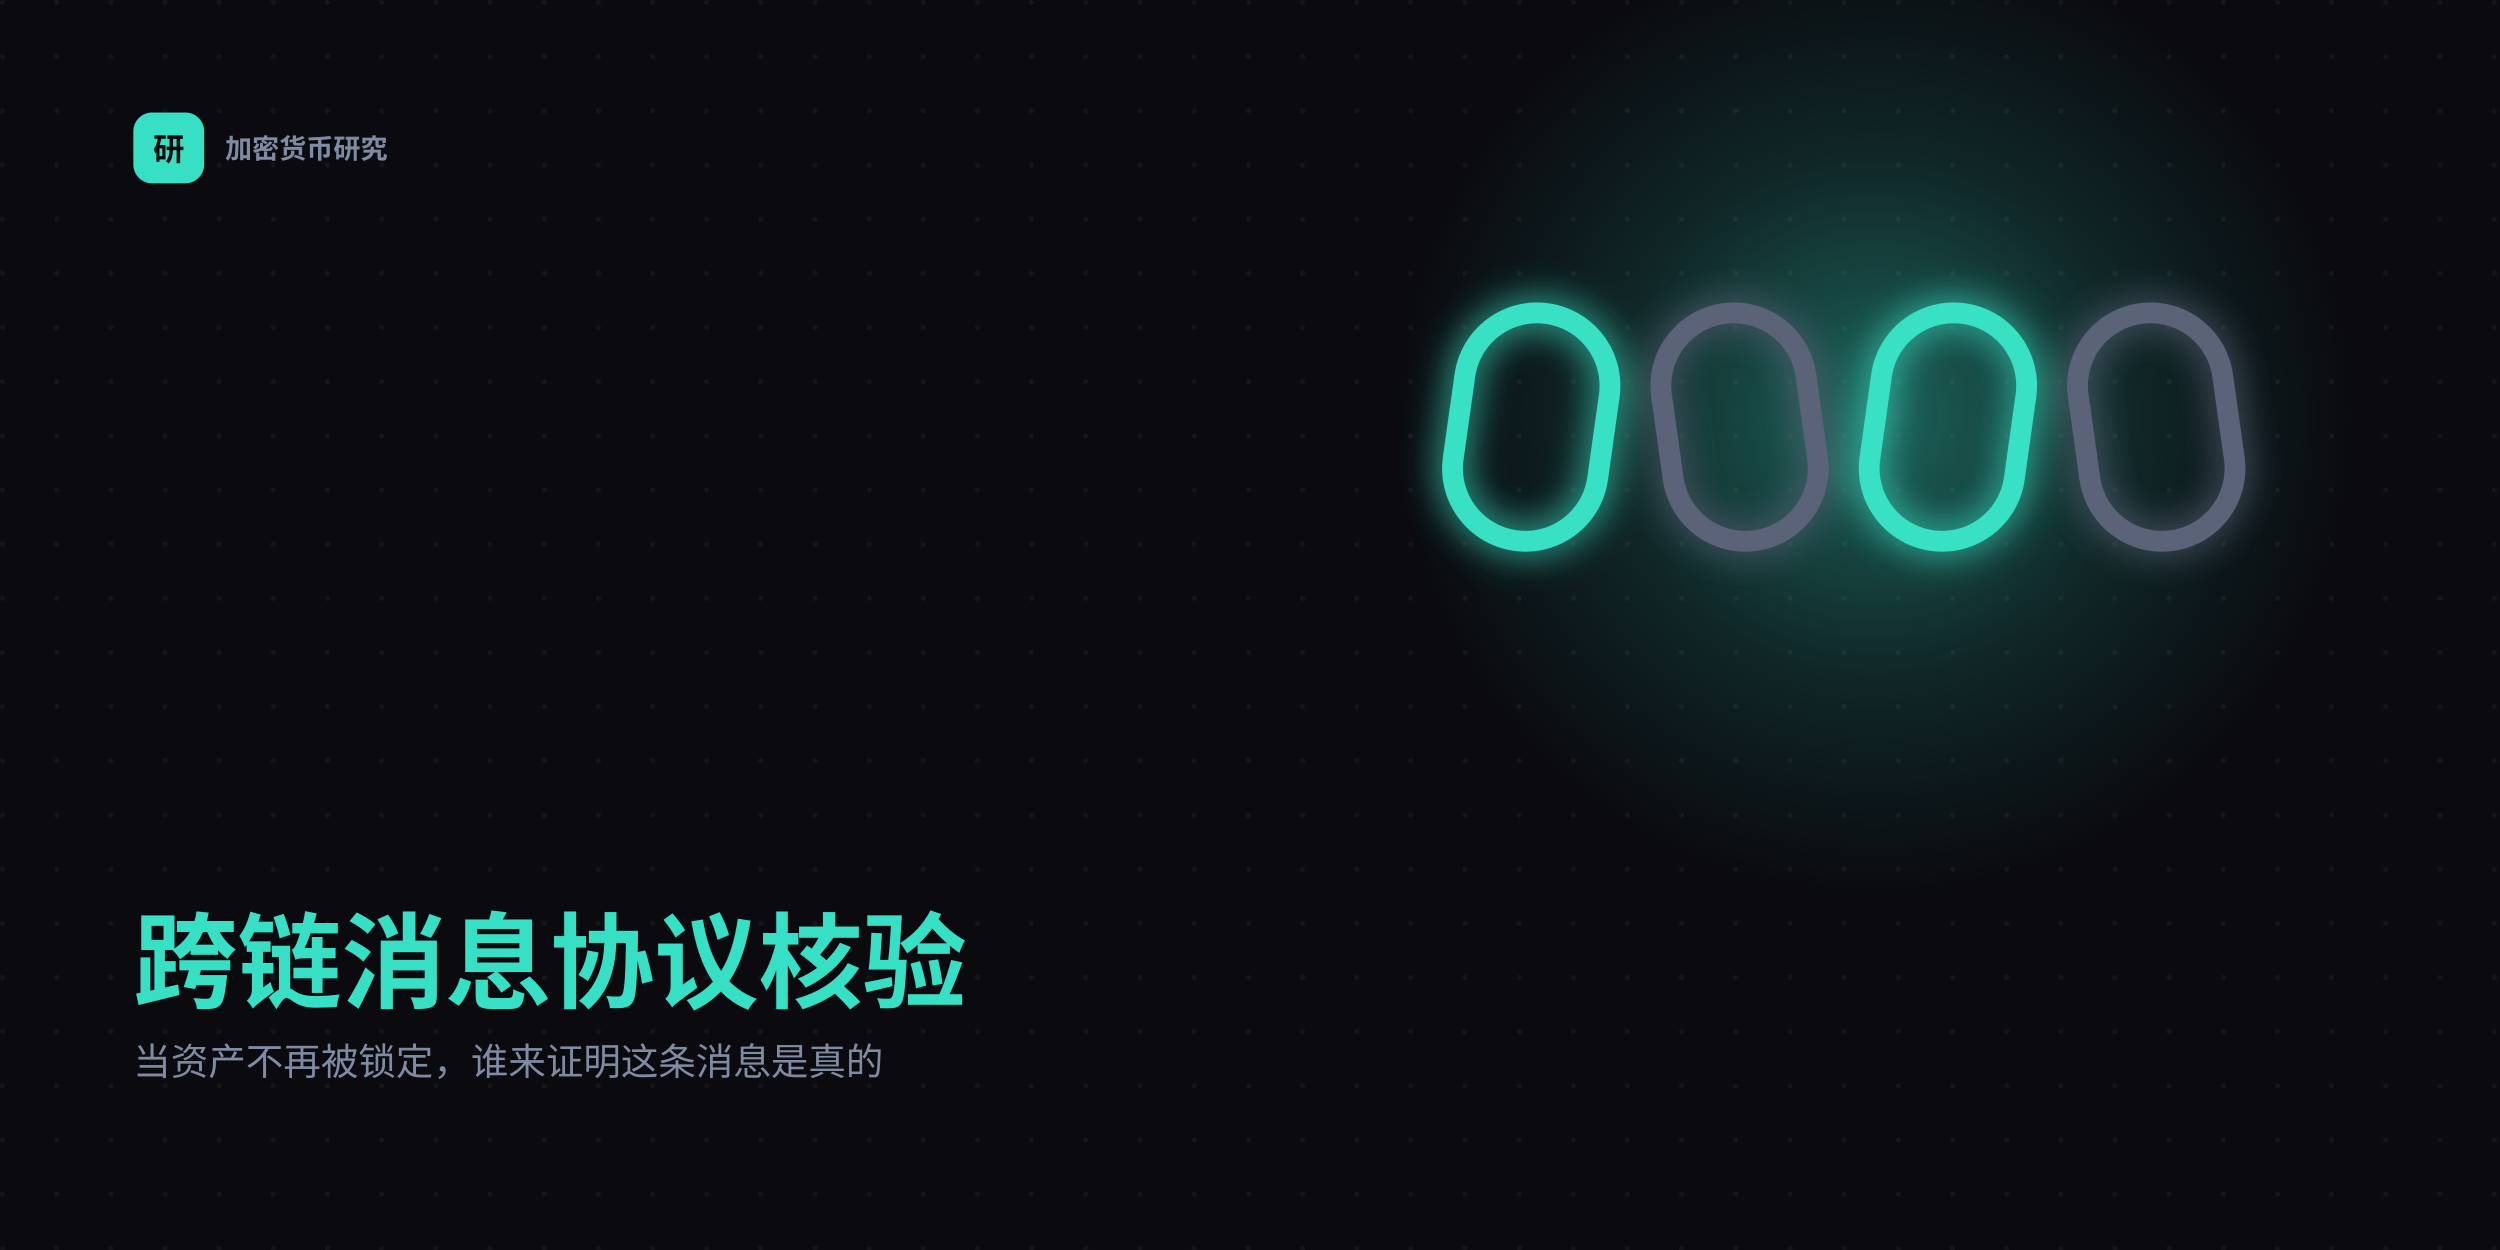
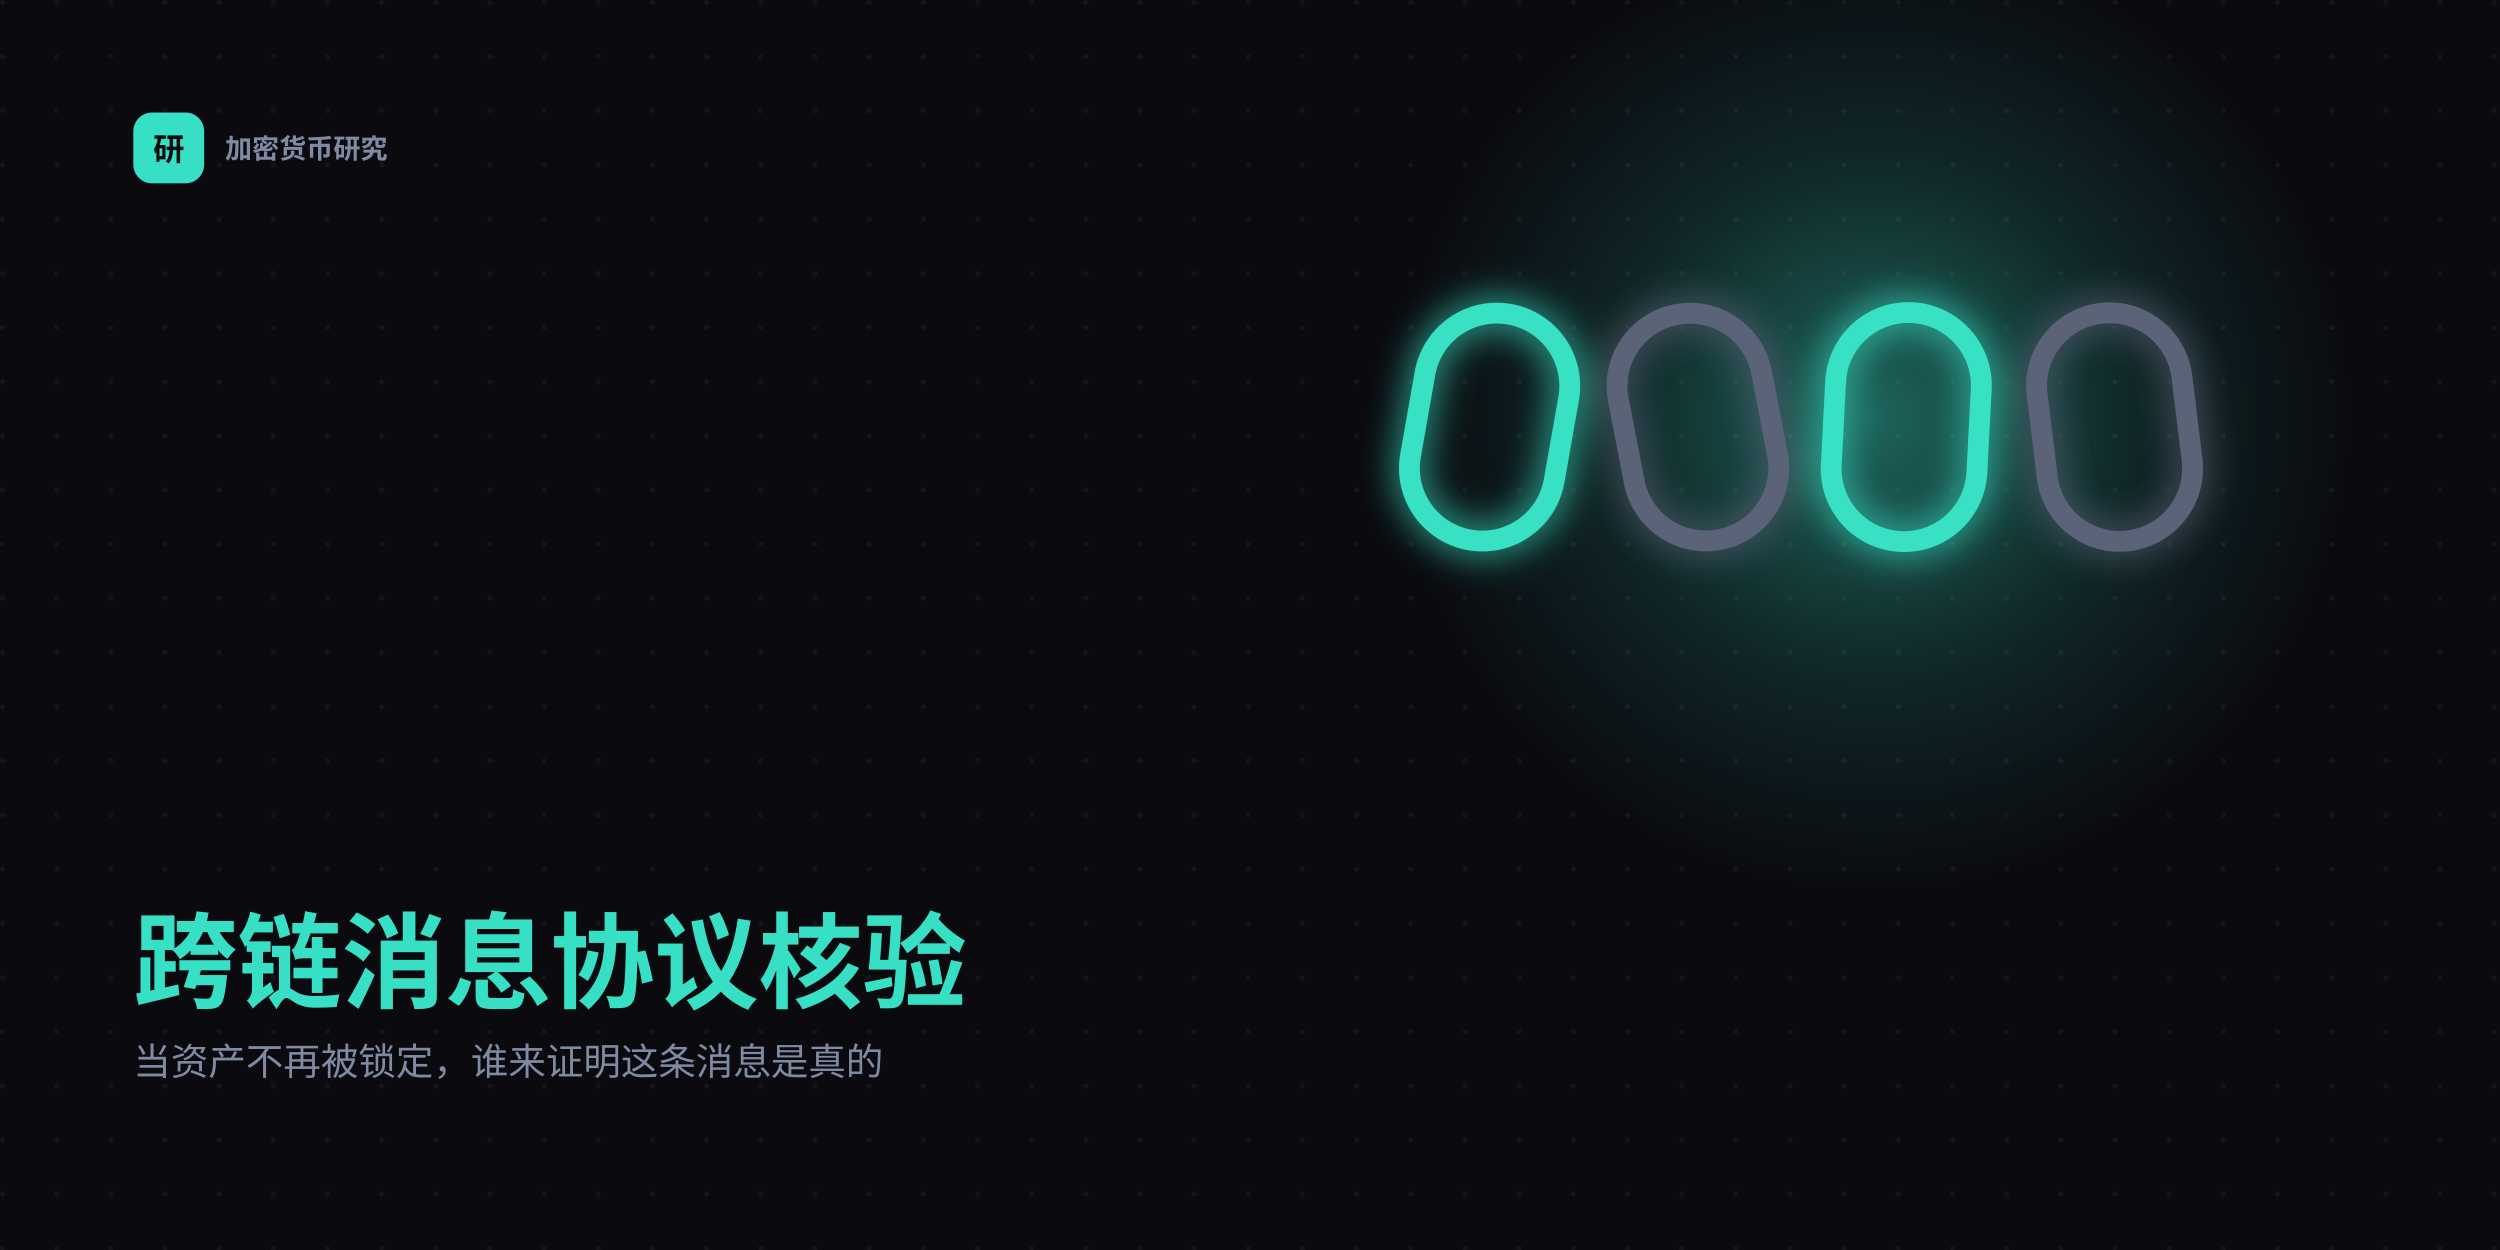
<svg xmlns="http://www.w3.org/2000/svg" viewBox="0 0 1200 600" role="img" aria-label="跨链消息协议核验：当资产不再被锁定，谁来证明这条消息是真的 主题配图">
  <defs>
    <radialGradient id="glowcrosschainzh" cx="50%" cy="50%" r="50%">
      <stop offset="0%" stop-color="#37e0c4" stop-opacity="0.42" />
      <stop offset="55%" stop-color="#37e0c4" stop-opacity="0.13" />
      <stop offset="100%" stop-color="#37e0c4" stop-opacity="0" />
    </radialGradient>
    <linearGradient id="barcrosschainzh" x1="0" y1="1" x2="0" y2="0">
      <stop offset="0%" stop-color="#2fb6e0" stop-opacity="0.95" />
      <stop offset="100%" stop-color="#37e0c4" stop-opacity="0.95" />
    </linearGradient>
    <filter id="softcrosschainzh" x="-80%" y="-80%" width="260%" height="260%">
      <feGaussianBlur stdDeviation="9" result="b" />
      <feMerge>
        <feMergeNode in="b" />
        <feMergeNode in="SourceGraphic" />
      </feMerge>
    </filter>
    <pattern id="dotscrosschainzh" width="26" height="26" patternUnits="userSpaceOnUse">
      <circle cx="1.2" cy="1.2" r="1.2" fill="#ffffff" fill-opacity="0.05" />
    </pattern>
  </defs>
  <rect width="1200" height="600" fill="#0a0a0f" />
  <rect width="1200" height="600" fill="url(#dotscrosschainzh)" />
  <g transform="translate(64,54)">
    <rect x="0" y="0" width="34" height="34" rx="9" fill="#37e0c4" />
    <text x="17" y="23" font-family="'Segoe UI',Arial,sans-serif" font-size="15" font-weight="700" fill="#0a0a0f" text-anchor="middle">研</text>
    <text x="44" y="22" font-family="'Segoe UI',Arial,sans-serif" font-size="13" font-weight="600" fill="#7f8aa3">加密货币研究</text>
  </g>
  <circle cx="900" cy="200" r="230" fill="url(#glowcrosschainzh)" />
  <g filter="url(#softcrosschainzh)">
-     <rect x="700" y="150" width="70" height="110" rx="35" fill="none" stroke="#37e0c4" stroke-width="10" transform="rotate(8 735 205)" />
-     <rect x="800" y="150" width="70" height="110" rx="35" fill="none" stroke="#5a6478" stroke-width="10" transform="rotate(-8 835 205)" />
-     <rect x="900" y="150" width="70" height="110" rx="35" fill="none" stroke="#37e0c4" stroke-width="10" transform="rotate(8 935 205)" />
-     <rect x="1000" y="150" width="70" height="110" rx="35" fill="none" stroke="#5a6478" stroke-width="10" transform="rotate(-8 1035 205)" />
+     <rect x="680" y="150" width="70" height="110" rx="35" fill="none" stroke="#37e0c4" stroke-width="10" transform="rotate(10 715 205)" />
+     <rect x="780" y="150" width="70" height="110" rx="35" fill="none" stroke="#5a6478" stroke-width="10" transform="rotate(-11 815 205)" />
+     <rect x="880" y="150" width="70" height="110" rx="35" fill="none" stroke="#37e0c4" stroke-width="10" transform="rotate(3 915 205)" />
+     <rect x="980" y="150" width="70" height="110" rx="35" fill="none" stroke="#5a6478" stroke-width="10" transform="rotate(-7 1015 205)" />
  </g>
  <g font-family="'Segoe UI',Arial,sans-serif" font-weight="800">
    <text font-size="50" fill="#37e0c4">
      <tspan x="64" y="480">跨链消息协议核验</tspan>
    </text>
  </g>
  <text x="64" y="516" font-family="'Segoe UI',Arial,sans-serif" font-size="18" fill="#7f8aa3">当资产不再被锁定，谁来证明这条消息是真的</text>
</svg>
